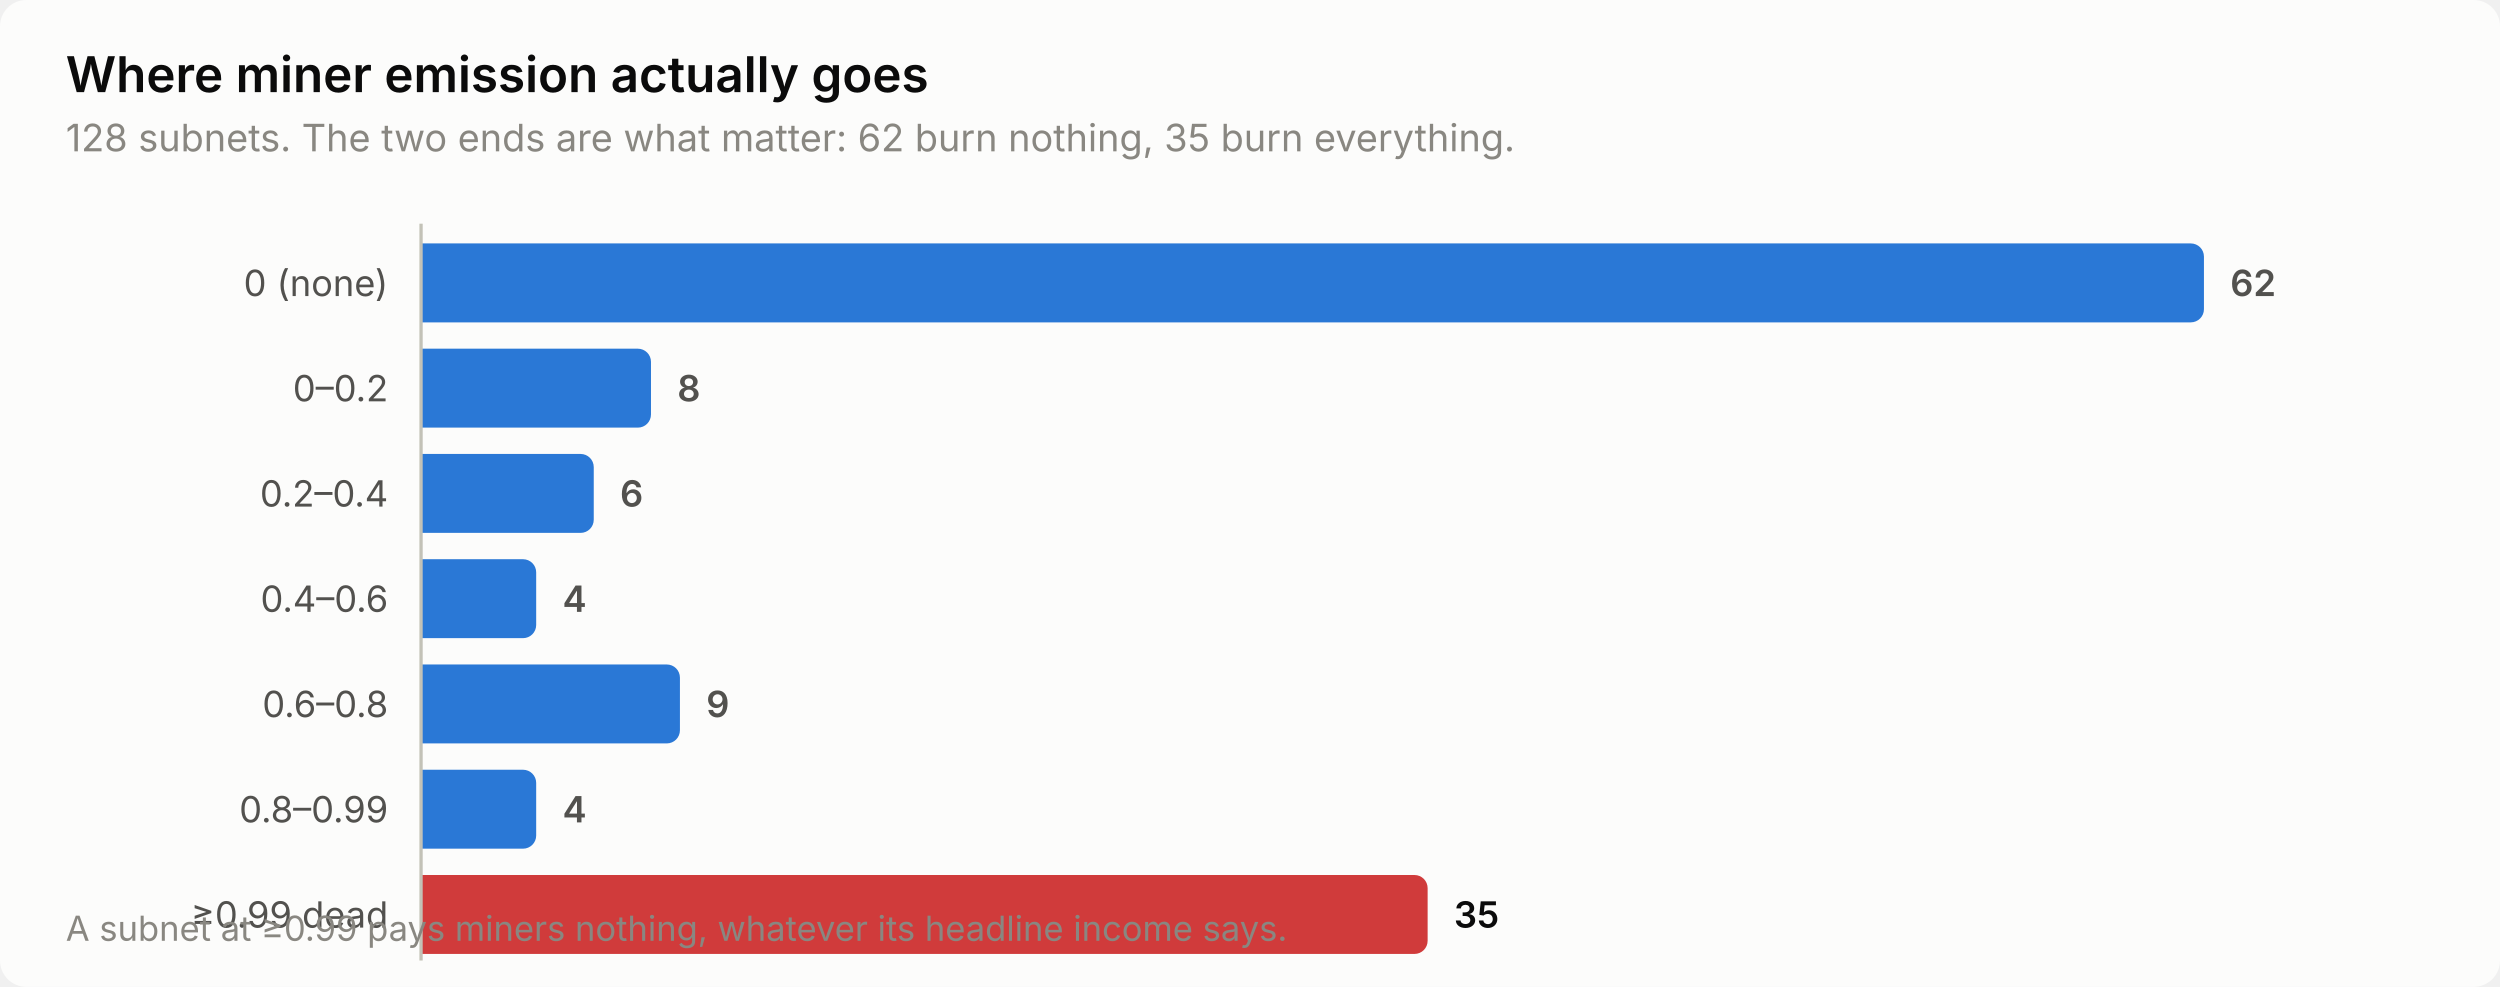
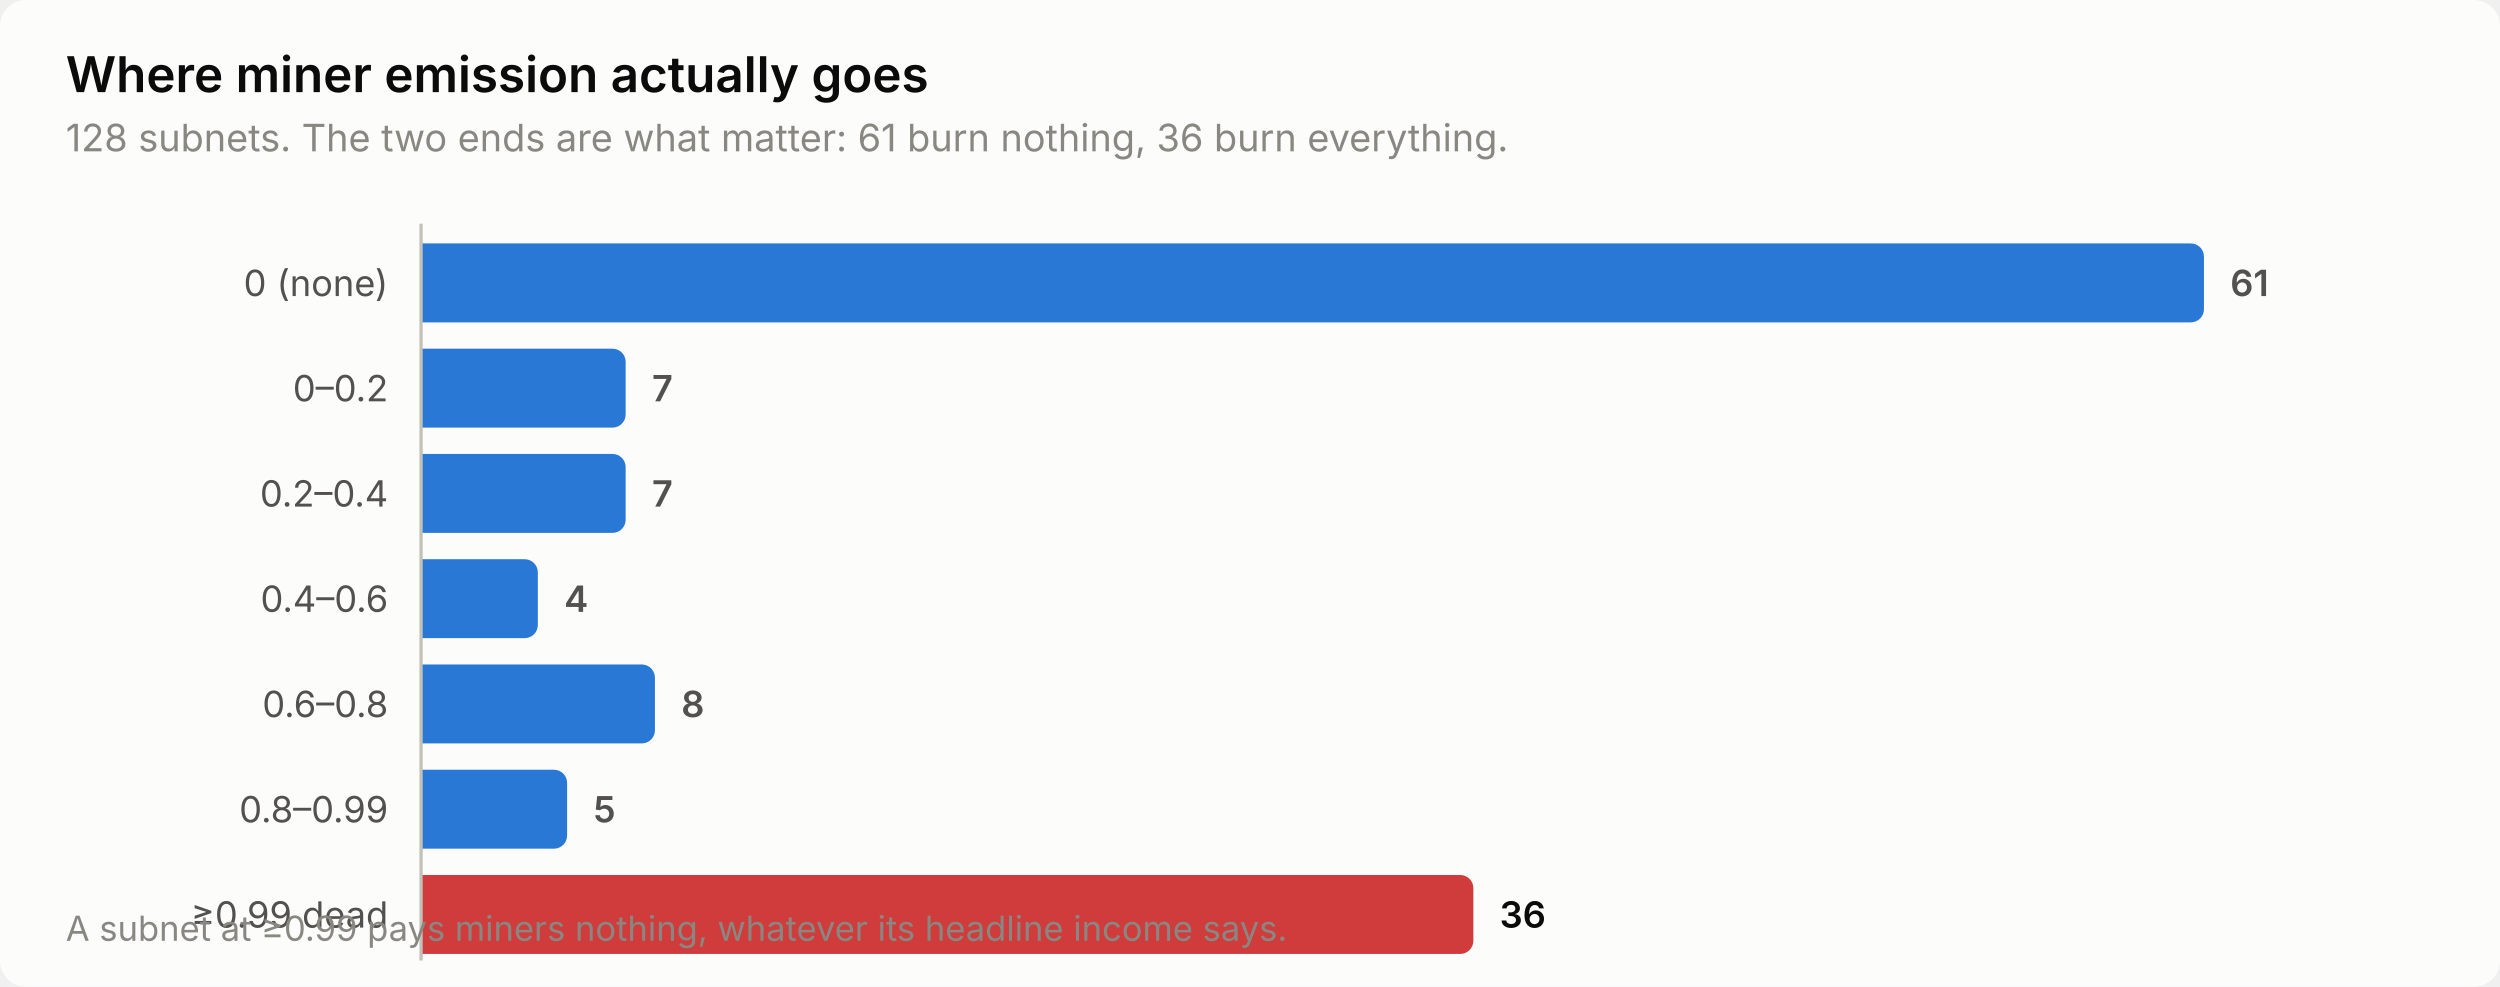
<svg xmlns="http://www.w3.org/2000/svg" width="760" height="300" viewBox="0 0 760 300" role="img" aria-label="Where miner emission actually goes">
  <style>
    text { font-family: system-ui, -apple-system, 'Segoe UI', sans-serif; }
    .t-title { font-size: 15px; font-weight: 600; }
    .t-sub { font-size: 11.5px; }
    .t-lab { font-size: 11px; }
    .t-val { font-size: 11px; font-weight: 600; font-variant-numeric: tabular-nums; }
    .t-tick { font-size: 10.5px; font-variant-numeric: tabular-nums; }

    .surface { fill: #fcfcfb; }
    .ink { fill: #0b0b0b; }
    .ink2 { fill: #52514e; }
    .muted { fill: #898781; }
    .grid { stroke: #e1e0d9; }
    .axis { stroke: #c3c2b7; }
    .accent { fill: #2a78d6; }
    .critical { fill: #d03b3b; }
    .deemph { fill: #d8d7d0; }

    @media (prefers-color-scheme: dark) {
      .surface { fill: #1a1a19; }
      .ink { fill: #ffffff; }
      .ink2 { fill: #c3c2b7; }
      .muted { fill: #898781; }
      .grid { stroke: #2c2c2a; }
      .axis { stroke: #383835; }
      .accent { fill: #3987e5; }
      .deemph { fill: #3a3a37; }
    }
</style>
  <rect class="surface" width="760" height="300" rx="8" />
  <text class="ink t-title" x="20" y="28">Where miner emission actually goes</text>
-   <text class="muted t-sub" x="20" y="46">128 subnets. The two ends are what matter: 62 burn nothing, 35 burn everything.</text>
+   <text class="muted t-sub" x="20" y="46">128 subnets. The two ends are what matter: 61 burn nothing, 36 burn everything.</text>
  <text class="ink2 t-lab" x="118" y="90" text-anchor="end">0 (none)</text>
  <path class="accent" d="M128.0,74.0 H666.0 a4.0,4.0 0 0 1 4.0,4.0 V94.0 a4.0,4.0 0 0 1 -4.0,4.0 H128.0 Z" />
-   <text class="ink2 t-val" x="678.0" y="90">62</text>
+   <text class="ink2 t-val" x="678.0" y="90">61</text>
  <text class="ink2 t-lab" x="118" y="122" text-anchor="end">0–0.2</text>
-   <path class="accent" d="M128.0,106.0 H193.9 a4.0,4.0 0 0 1 4.0,4.0 V126.0 a4.0,4.0 0 0 1 -4.0,4.0 H128.0 Z" />
-   <text class="ink2 t-val" x="205.9" y="122">8</text>
+   <path class="accent" d="M128.0,106.0 H186.2 a4.0,4.0 0 0 1 4.0,4.0 V126.0 a4.0,4.0 0 0 1 -4.0,4.0 H128.0 Z" />
+   <text class="ink2 t-val" x="198.2" y="122">7</text>
  <text class="ink2 t-lab" x="118" y="154" text-anchor="end">0.2–0.4</text>
-   <path class="accent" d="M128.0,138.0 H176.5 a4.0,4.0 0 0 1 4.0,4.0 V158.0 a4.0,4.0 0 0 1 -4.0,4.0 H128.0 Z" />
-   <text class="ink2 t-val" x="188.5" y="154">6</text>
+   <path class="accent" d="M128.0,138.0 H186.2 a4.0,4.0 0 0 1 4.0,4.0 V158.0 a4.0,4.0 0 0 1 -4.0,4.0 H128.0 Z" />
+   <text class="ink2 t-val" x="198.2" y="154">7</text>
  <text class="ink2 t-lab" x="118" y="186" text-anchor="end">0.4–0.6</text>
-   <path class="accent" d="M128.0,170.0 H159.0 a4.0,4.0 0 0 1 4.0,4.0 V190.0 a4.0,4.0 0 0 1 -4.0,4.0 H128.0 Z" />
-   <text class="ink2 t-val" x="171.0" y="186">4</text>
+   <path class="accent" d="M128.0,170.0 H159.5 a4.0,4.0 0 0 1 4.0,4.0 V190.0 a4.0,4.0 0 0 1 -4.0,4.0 H128.0 Z" />
+   <text class="ink2 t-val" x="171.5" y="186">4</text>
  <text class="ink2 t-lab" x="118" y="218" text-anchor="end">0.6–0.8</text>
-   <path class="accent" d="M128.0,202.0 H202.7 a4.0,4.0 0 0 1 4.0,4.0 V222.0 a4.0,4.0 0 0 1 -4.0,4.0 H128.0 Z" />
-   <text class="ink2 t-val" x="214.7" y="218">9</text>
+   <path class="accent" d="M128.0,202.0 H195.1 a4.0,4.0 0 0 1 4.0,4.0 V222.0 a4.0,4.0 0 0 1 -4.0,4.0 H128.0 Z" />
+   <text class="ink2 t-val" x="207.1" y="218">8</text>
  <text class="ink2 t-lab" x="118" y="250" text-anchor="end">0.8–0.99</text>
-   <path class="accent" d="M128.0,234.0 H159.0 a4.0,4.0 0 0 1 4.0,4.0 V254.0 a4.0,4.0 0 0 1 -4.0,4.0 H128.0 Z" />
-   <text class="ink2 t-val" x="171.0" y="250">4</text>
+   <path class="accent" d="M128.0,234.0 H168.4 a4.0,4.0 0 0 1 4.0,4.0 V254.0 a4.0,4.0 0 0 1 -4.0,4.0 H128.0 Z" />
+   <text class="ink2 t-val" x="180.4" y="250">5</text>
  <text class="ink2 t-lab" x="118" y="282" text-anchor="end">≥0.99 dead</text>
-   <path class="critical" d="M128.0,266.0 H430.0 a4.0,4.0 0 0 1 4.0,4.0 V286.0 a4.0,4.0 0 0 1 -4.0,4.0 H128.0 Z" />
-   <text class="ink t-val" x="442.0" y="282">35</text>
+   <path class="critical" d="M128.0,266.0 H443.9 a4.0,4.0 0 0 1 4.0,4.0 V286.0 a4.0,4.0 0 0 1 -4.0,4.0 H128.0 Z" />
+   <text class="ink t-val" x="455.9" y="282">36</text>
  <line class="axis" x1="128" y1="68" x2="128" y2="292" stroke-width="1" />
  <text class="muted t-tick" x="20" y="286">A subnet at ≥0.99 pays miners nothing, whatever its headline income says.</text>
</svg>
